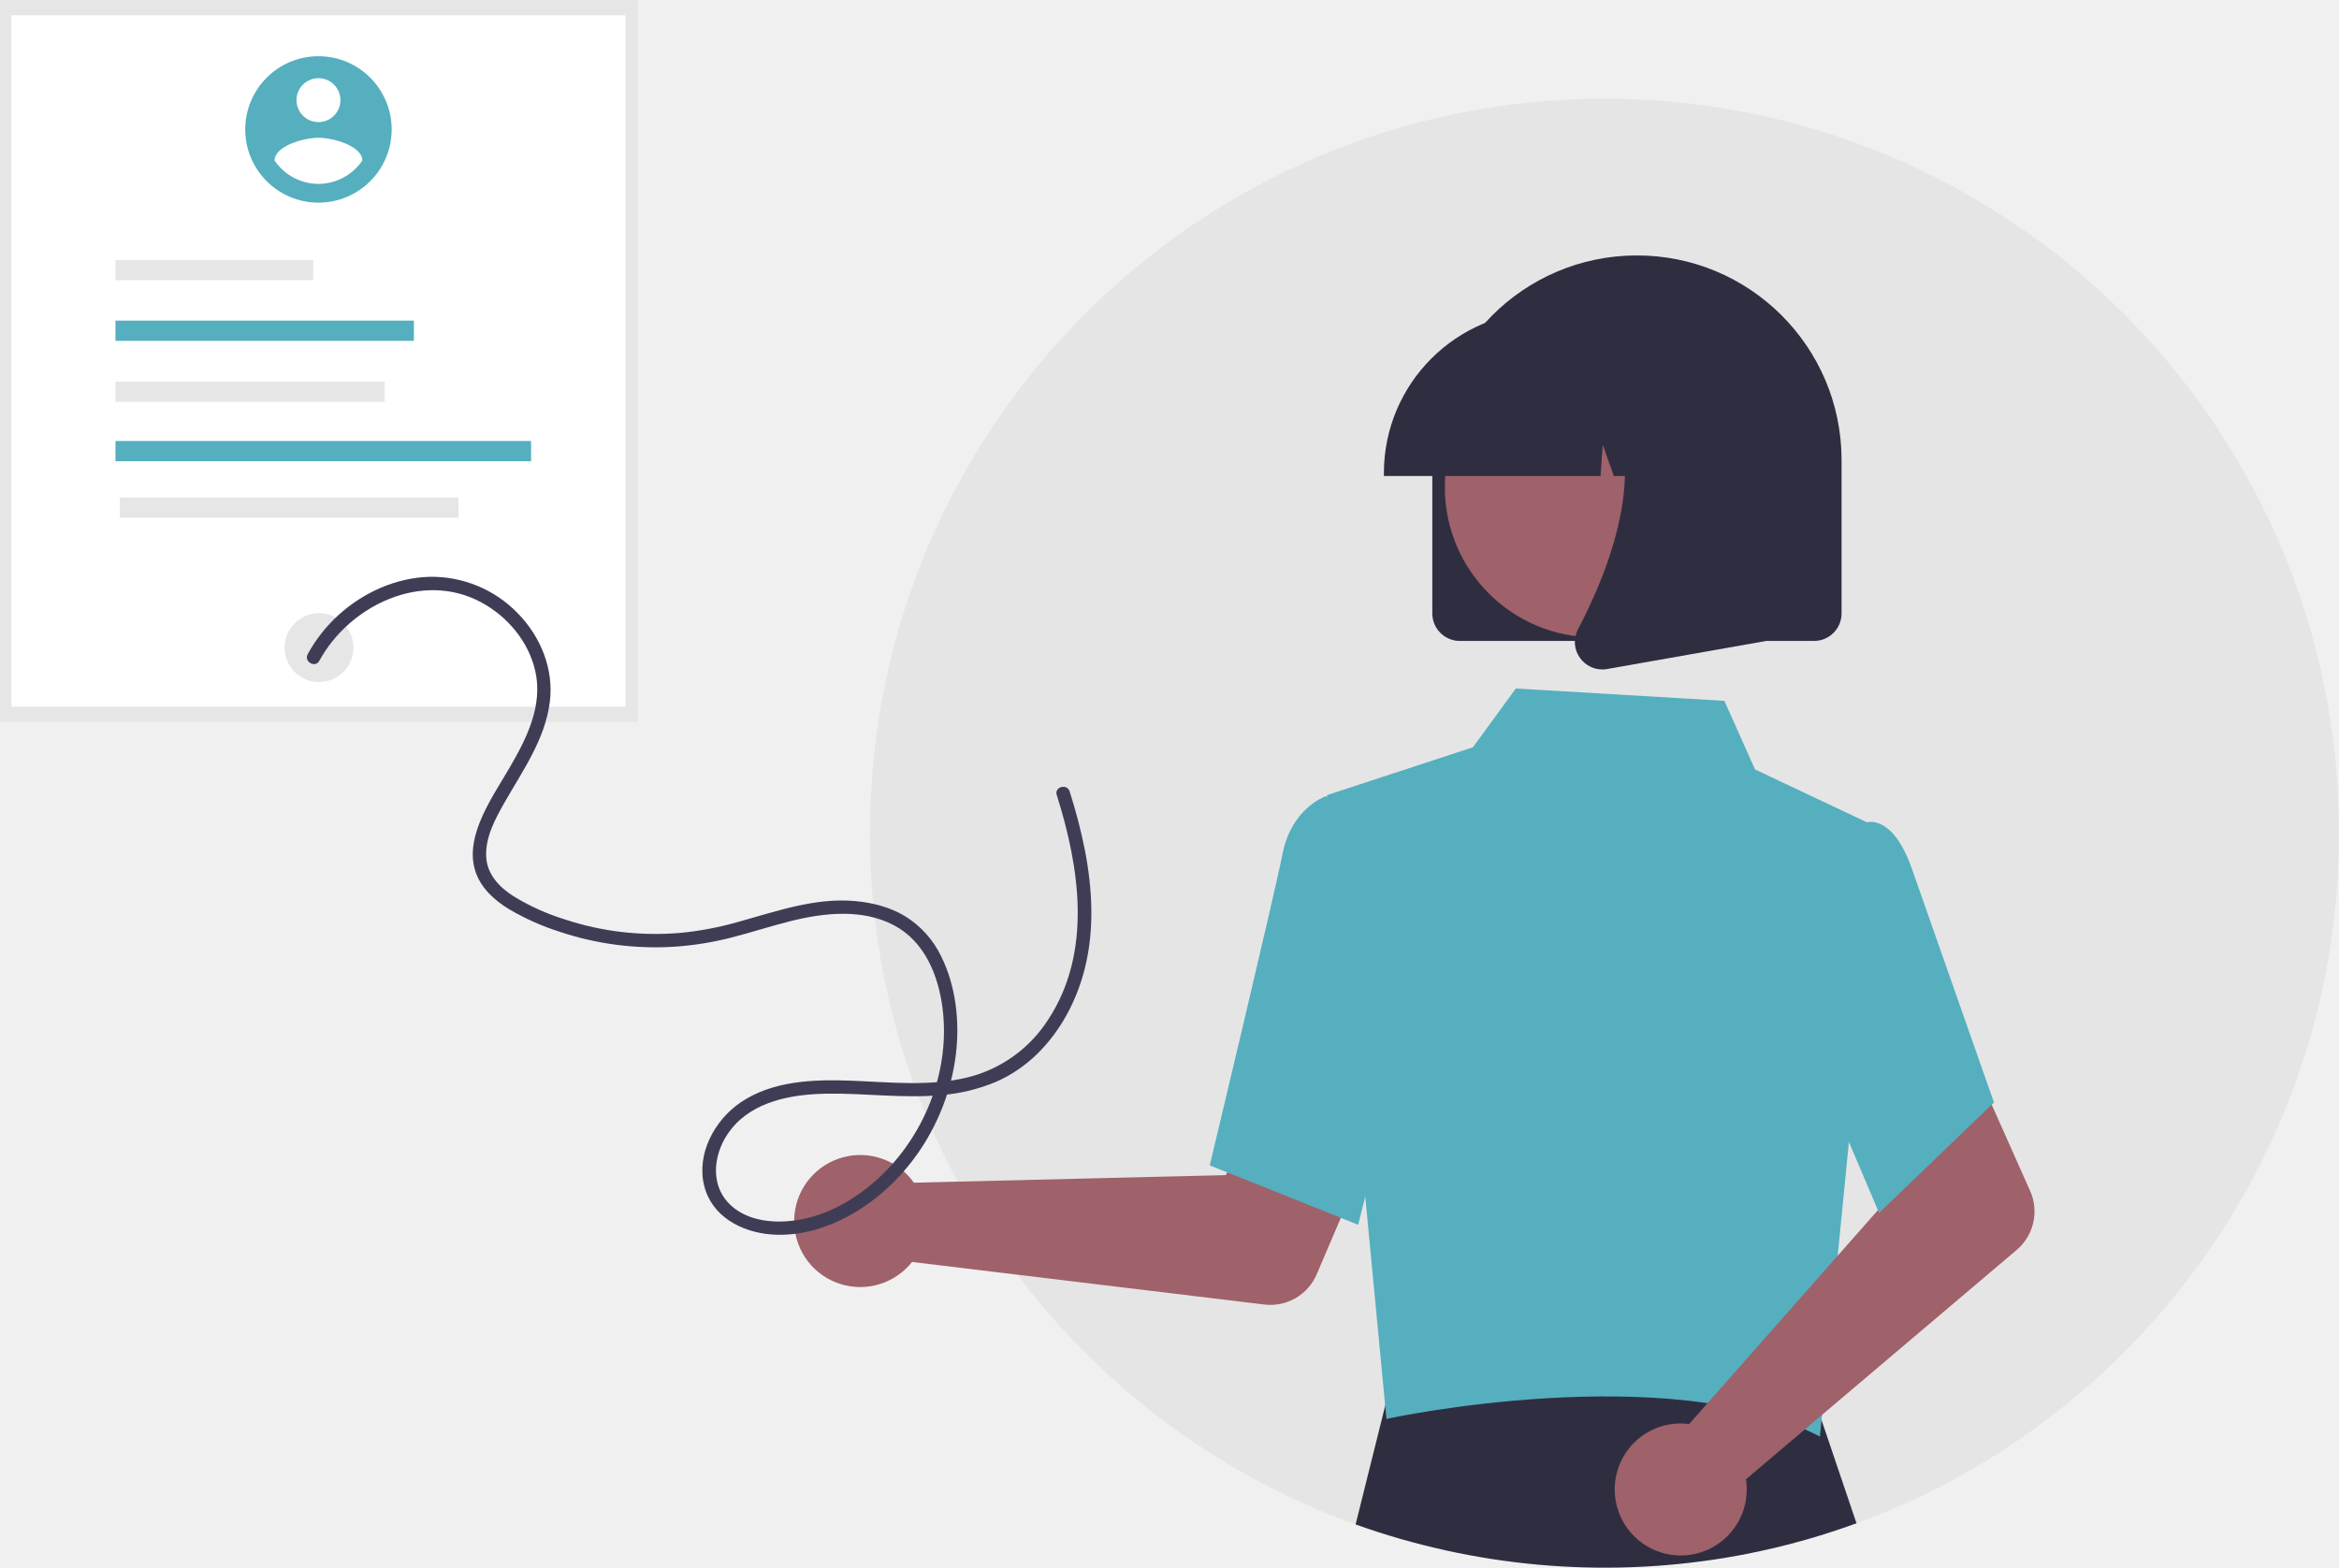
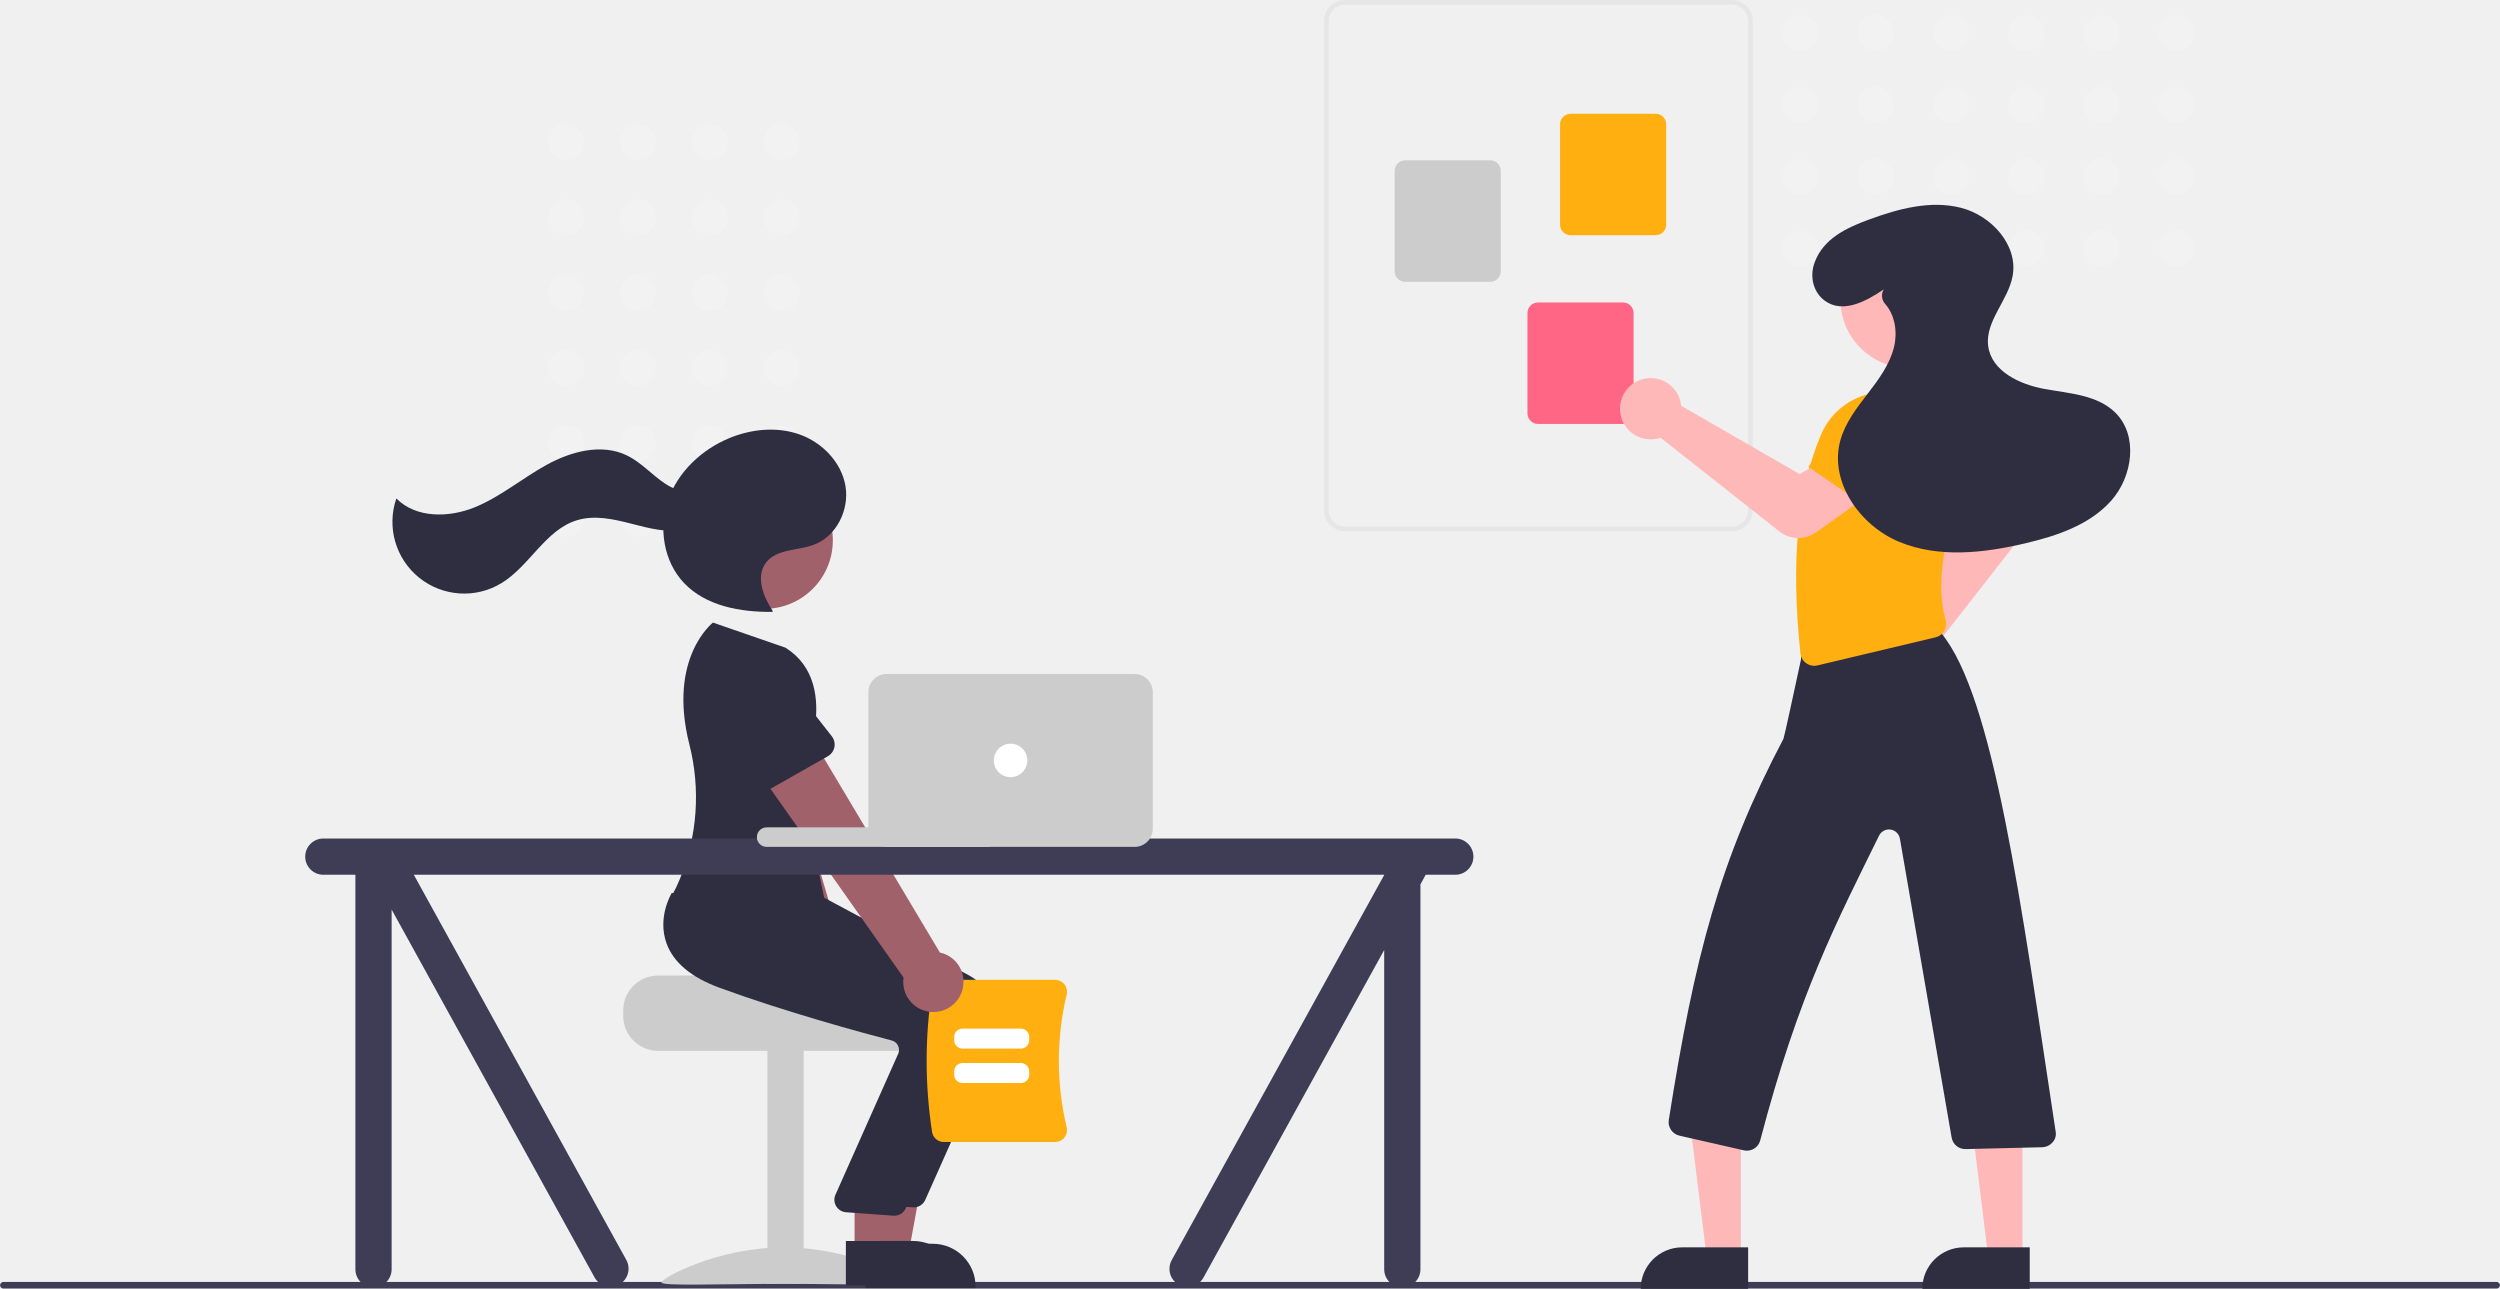
- <svg xmlns="http://www.w3.org/2000/svg" id="bb8a6def-7b5f-4977-9cdb-6ed5386a2dfe" data-name="Layer 1" width="1050.862" height="704.353" viewBox="0 0 1050.862 704.353">
-   <path d="M1125.431,472.176c0,142.47-90.3,263.86-216.78,310.05a326.344,326.344,0,0,1-59.32,15.57,332.228,332.228,0,0,1-165.72-15.05c-127.28-45.81-218.24-167.61-218.18-310.64,0-182.18,147.75-329.93,330-329.93a328.564,328.564,0,0,1,192.01,61.6C1070.991,263.636,1125.431,361.546,1125.431,472.176Z" transform="translate(-74.56905 -97.82358)" fill="#e5e5e5" />
-   <path d="M908.651,782.226a326.344,326.344,0,0,1-59.32,15.57,332.228,332.228,0,0,1-165.72-15.05l15.24-61.15.92-3.67,31.1.12,156.24.56,2,5.91Z" transform="translate(-74.56905 -97.82358)" fill="#2f2e41" />
-   <rect id="effaf695-3865-40c6-8918-ced0238239c2" data-name="Rectangle 25" width="286.651" height="324.355" fill="#e6e6e6" />
-   <rect id="f33d627f-c769-4bde-9d74-ef156faf640e" data-name="Rectangle 25-2" x="5.111" y="6.862" width="275.928" height="310.632" fill="#fff" />
-   <circle id="b5fd4af9-5b07-4da2-8ccf-5b3d4ac887f6" data-name="Ellipse 116" cx="143.326" cy="290.982" r="15.467" fill="#e6e6e6" />
-   <rect id="f05405a0-af73-4807-bbd1-d761cdd06c65" data-name="Rectangle 31" x="51.876" y="116.819" width="88.837" height="9.088" fill="#e6e6e6" />
-   <rect id="a05e4a04-50b7-46b0-b842-8db21044ae7a" data-name="Rectangle 32" x="51.876" y="144.052" width="134.079" height="9.088" fill="#55afbf" />
-   <rect id="bdce3bac-3998-4a72-bc14-4aa79023038d" data-name="Rectangle 38" x="51.876" y="171.456" width="120.918" height="9.088" fill="#e6e6e6" />
-   <rect id="e1177af0-2f80-4461-b67e-43945f3b6fee" data-name="Rectangle 39" x="51.876" y="198.136" width="186.723" height="9.088" fill="#55afbf" />
-   <rect id="b290cdc3-2096-427b-bfd4-6b657da823ea" data-name="Rectangle 40" x="53.817" y="223.545" width="152.175" height="9.088" fill="#e6e6e6" />
-   <g id="b96c6486-fa38-4cba-8e5e-13dca7f44a0c" data-name="Group 52">
-     <path id="b0fbfc35-67c9-42b4-b2fe-33d0d7288754" data-name="Path 846" d="M482.178,625.614a29.756,29.756,0,0,1,2.991,3.6l140.109-3.428,16.345-29.868,48.3,18.776-23.8,55.687a22.609,22.609,0,0,1-23.5,13.561l-158.3-19.123a29.665,29.665,0,1,1-2.15-39.211Z" transform="translate(-74.56905 -97.82358)" fill="#9f616a" />
-     <path id="a6a8f1c9-3ab8-4f6f-ba9b-45acc2f7af89" data-name="Path 852" d="M670.758,455.065l65.569-21.489,19.258-26.411,93.716,5.546,13.759,30.82,49.972,23.613-7.68,142.624-13.138,133.477c-67.558-34.983-193.639-8.312-194.743-7.878Z" transform="translate(-74.56905 -97.82358)" fill="#55afbf" />
-     <path id="fc06e97d-785e-4845-9aa0-60a5889f9ce3" data-name="Path 853" d="M684.775,648.114l-66.694-26.684.284-1.187c.286-1.2,28.672-119.817,32.441-138.879,3.926-19.859,18.271-25.35,18.88-25.573l.445-.164,26.394,8.034,11.592,91.081Z" transform="translate(-74.56905 -97.82358)" fill="#55afbf" />
-     <path id="b248559b-61d8-49e2-8eef-81cc9521c19e" data-name="Path 855" d="M828.78,737.377a29.721,29.721,0,0,1,4.677.258l92.747-105.072-10.788-32.286,46.608-22.652,24.655,55.313a22.608,22.608,0,0,1-6.034,26.453l-121.65,103.073a29.665,29.665,0,1,1-30.215-25.087Z" transform="translate(-74.56905 -97.82358)" fill="#9f616a" />
-     <path id="b0e9bc84-32e8-4599-bd8d-d35670d3692b" data-name="Path 856" d="M918.801,642.791l-38.689-91.006,15.09-63.391,16.259-20.541a9.366,9.366,0,0,1,7.524.07c6,2.413,11.1,9.81,15.177,21.984l36.259,103.279Z" transform="translate(-74.56905 -97.82358)" fill="#55afbf" />
-     <path id="b58b0f1b-b11b-4f57-8de2-a939101b4938" data-name="Path 857" d="M718.072,373.442v-68.61a91.938,91.938,0,1,1,183.875-.609q.001.305,0,.609v68.61a12.364,12.364,0,0,1-12.35,12.35H730.422A12.364,12.364,0,0,1,718.072,373.442Z" transform="translate(-74.56905 -97.82358)" fill="#2f2e41" />
-     <circle id="ba54abe3-4119-45e5-b5c1-150877d750f7" data-name="Ellipse 148" cx="716.548" cy="218.965" r="67.405" fill="#9f616a" />
-     <path id="b6bcc4bf-1738-426f-8fbf-3ee273a728b5" data-name="Path 858" d="M696.322,310.321a72.809,72.809,0,0,1,72.727-72.727h13.723a72.808,72.808,0,0,1,72.726,72.727v1.372h-29l-9.891-27.7-1.978,27.7H799.643l-4.99-13.974-1,13.974H696.322Z" transform="translate(-74.56905 -97.82358)" fill="#2f2e41" />
-     <path id="be96ad09-85ff-4345-abef-5a49918f7c18" data-name="Path 859" d="M784.484,393.508a12.167,12.167,0,0,1-.967-12.918c14.541-27.658,34.9-78.765,7.877-110.283l-1.938-2.262h78.456v117.79L796.641,398.41a12.608,12.608,0,0,1-2.185.193,12.3,12.3,0,0,1-9.967-5.092Z" transform="translate(-74.56905 -97.82358)" fill="#2f2e41" />
-   </g>
-   <g id="b2dad932-78e1-44e1-9682-073c8202f887" data-name="Group 51">
-     <path id="e043db59-b600-449e-8c52-e1eb73379667" data-name="Path 341" d="M217.646,123.086A32.891,32.891,0,1,0,250.535,155.978v-.002a32.891,32.891,0,0,0-32.891-32.891Zm0,9.866a9.866,9.866,0,1,1-9.866,9.866v0A9.866,9.866,0,0,1,217.646,132.952Zm0,47.501a23.961,23.961,0,0,1-19.735-10.532c.158-6.578,13.156-10.199,19.735-10.199s19.576,3.621,19.735,10.199A24,24,0,0,1,217.646,180.453Z" transform="translate(-74.56905 -97.82358)" fill="#55afbf" />
-   </g>
-   <path id="bcfa45dc-2c5a-4ac5-8376-9a2a23e225d0" data-name="Path 842" d="M218.028,394.735c13.55-24.831,46.01-40.556,72.563-26.382,11.952,6.379,21.453,17.663,24.469,31,3.5,15.493-3.875,30.266-11.488,43.282-4.132,7.065-8.66,13.986-12.08,21.438-3.541,7.717-6.072,16.636-3.406,25.031,2.4,7.563,8.418,13.064,15.008,17.107a111.828,111.828,0,0,0,23.061,10.3,135.743,135.743,0,0,0,51.485,6.661,140.803,140.803,0,0,0,25.66-4.148c8.943-2.28,17.719-5.17,26.677-7.4,14.956-3.715,32.009-5.562,46.191,1.9,13.778,7.252,19.944,22.419,21.851,37.174,3.522,27.246-7.281,55.52-26.786,74.6-9.358,9.154-21.134,16.717-33.96,19.811-11.191,2.7-25.561,2.527-34.467-5.839-9.938-9.337-7.6-24.309.293-34.16,10.075-12.569,27.143-15.588,42.374-15.894,17.326-.348,34.636,2.232,51.952.628a79.799,79.799,0,0,0,24.568-5.926,62.258,62.258,0,0,0,18.515-12.529c10.69-10.386,17.9-24.222,21.485-38.608,4.317-17.3,3.376-35.482.025-52.859a238.361,238.361,0,0,0-6.888-26.507c-1.157-3.67-6.952-2.1-5.786,1.595,10.32,32.724,16.074,70.563-3.865,100.946a60.107,60.107,0,0,1-35.943,25.873c-17.257,4.289-35.365,2.169-52.909,1.531-16.682-.607-35,.048-49.3,9.764-11.731,7.969-19.936,23.127-16.39,37.437,3.419,13.8,16.681,20.8,29.945,21.878,13.917,1.134,27.612-3.537,39.3-10.841,24.313-15.193,40.479-41.913,43.862-70.242,1.763-14.761-.031-30.661-6.725-44.059a43.133,43.133,0,0,0-15.847-17.661c-6.81-4.175-14.676-6.23-22.576-6.957-17.948-1.653-35.192,4.509-52.218,9.223a144.798,144.798,0,0,1-26.628,5.083,132.982,132.982,0,0,1-26.272-.428,129.365,129.365,0,0,1-25.457-5.65,101.893,101.893,0,0,1-23.108-10.447c-6.385-4.083-11.907-9.931-12.221-17.9-.341-8.641,4.016-16.724,8.16-24.009,8.187-14.391,18.3-28.467,20.435-45.314,1.87-14.737-4.06-29.262-14.3-39.773a53.771,53.771,0,0,0-39.737-16.485c-15.193.435-29.74,7.042-40.915,17.189a67.358,67.358,0,0,0-13.8,17.53c-1.851,3.391,3.328,6.422,5.181,3.028Z" transform="translate(-74.56905 -97.82358)" fill="#3f3d56" />
+ <svg xmlns="http://www.w3.org/2000/svg" id="b15aa787-28cf-46ed-b363-0df1de40c89a" data-name="Layer 1" width="896.675" height="462.272" viewBox="0 0 896.675 462.272">
+   <path d="M1047.147,681.033H152.853a1.191,1.191,0,0,1,0-2.381h894.294a1.191,1.191,0,0,1,0,2.381Z" transform="translate(-151.6623 -218.8641)" fill="#3f3d56" />
+   <circle cx="280.353" cy="50.98" r="6.467" fill="#f2f2f2" />
+   <circle cx="254.58" cy="50.98" r="6.467" fill="#f2f2f2" />
+   <circle cx="228.807" cy="50.98" r="6.467" fill="#f2f2f2" />
+   <circle cx="203.033" cy="50.98" r="6.467" fill="#f2f2f2" />
+   <circle cx="280.353" cy="77.98" r="6.467" fill="#f2f2f2" />
+   <circle cx="254.58" cy="77.98" r="6.467" fill="#f2f2f2" />
+   <circle cx="228.807" cy="77.98" r="6.467" fill="#f2f2f2" />
+   <circle cx="203.033" cy="77.98" r="6.467" fill="#f2f2f2" />
+   <circle cx="280.353" cy="104.98" r="6.467" fill="#f2f2f2" />
+   <circle cx="254.58" cy="104.98" r="6.467" fill="#f2f2f2" />
+   <circle cx="228.807" cy="104.98" r="6.467" fill="#f2f2f2" />
+   <circle cx="203.033" cy="104.98" r="6.467" fill="#f2f2f2" />
+   <circle cx="280.353" cy="131.98" r="6.467" fill="#f2f2f2" />
+   <circle cx="254.58" cy="131.98" r="6.467" fill="#f2f2f2" />
+   <circle cx="228.807" cy="131.98" r="6.467" fill="#f2f2f2" />
+   <circle cx="203.033" cy="131.98" r="6.467" fill="#f2f2f2" />
+   <circle cx="280.353" cy="158.98" r="6.467" fill="#f2f2f2" />
+   <circle cx="254.58" cy="158.98" r="6.467" fill="#f2f2f2" />
+   <circle cx="228.807" cy="158.98" r="6.467" fill="#f2f2f2" />
+   <circle cx="203.033" cy="158.98" r="6.467" fill="#f2f2f2" />
+   <circle cx="280.353" cy="185.98" r="6.467" fill="#f2f2f2" />
+   <circle cx="254.58" cy="185.98" r="6.467" fill="#f2f2f2" />
+   <circle cx="228.807" cy="185.98" r="6.467" fill="#f2f2f2" />
+   <circle cx="203.033" cy="185.98" r="6.467" fill="#f2f2f2" />
+   <path d="M375.19,581.264v2a12.511,12.511,0,0,0,12.5,12.5h90a12.505,12.505,0,0,0,12.5-12.5v-2a12.41,12.41,0,0,0-2.9-8,12.859,12.859,0,0,0-2.11-2s-49.48-1.12-49.48-2.5H387.69A12.517,12.517,0,0,0,375.19,581.264Z" transform="translate(-151.6623 -218.8641)" fill="#ccc" />
+   <rect x="275.252" y="376.403" width="13" height="84" fill="#ccc" />
+   <path d="M476.914,678.811c0,1.405-19.699.543-44,.543s-44,.861-44-.543,19.699-12.543,44-12.543S476.914,677.406,476.914,678.811Z" transform="translate(-151.6623 -218.8641)" fill="#ccc" />
+   <path d="M459.041,579.568a10.743,10.743,0,0,0-3.807-16.027L427.681,469.656l-20.981,10.276,33.681,89.055a10.801,10.801,0,0,0,18.66,10.581Z" transform="translate(-151.6623 -218.8641)" fill="#a0616a" />
+   <path d="M433.923,485.335l-23.483,6.357a4.817,4.817,0,0,1-6.042-4.086l-2.838-24.087a13.377,13.377,0,0,1,25.846-6.915l9.674,22.156a4.817,4.817,0,0,1-3.156,6.576Z" transform="translate(-151.6623 -218.8641)" fill="#ffaf10" />
+   <polygon points="313.516 450.101 325.776 450.1 331.609 418.304 313.514 418.304 313.516 450.101" fill="#a0616a" />
+   <path d="M462.051,664.962l24.144-.001h.001a15.386,15.386,0,0,1,15.386,15.386v.5l-39.531.001Z" transform="translate(-151.6623 -218.8641)" fill="#2f2e41" />
+   <path d="M479.409,651.914q-.214,0-.43-.021l-16.967-1.235a4.5,4.5,0,0,1-3.809-6.029l22.707-51.015a3.498,3.498,0,0,0-.196-2.799,3.451,3.451,0,0,0-2.211-1.76c-10.677-2.791-38.072-10.223-61.786-18.918-10.16-3.726-16.559-9.109-19.019-16.002-3.243-9.087,1.555-17.374,1.76-17.722l.161-.272,22.315,2.028,24.191,2.058,53.013,28.428a20.086,20.086,0,0,1,8.819,25.784l-24.441,54.808A4.497,4.497,0,0,1,479.409,651.914Z" transform="translate(-151.6623 -218.8641)" fill="#2f2e41" />
+   <circle cx="274.15" cy="193.816" r="24.561" fill="#a0616a" />
+   <polygon points="306.516 449.101 318.776 449.1 324.609 417.304 306.514 417.304 306.516 449.101" fill="#a0616a" />
+   <path d="M455.051,663.962l24.144-.001h.001a15.386,15.386,0,0,1,15.386,15.386v.5l-39.531.001Z" transform="translate(-151.6623 -218.8641)" fill="#2f2e41" />
+   <path d="M472.409,654.914q-.214,0-.43-.021l-16.967-1.235a4.5,4.5,0,0,1-3.809-6.029l22.707-51.015a3.498,3.498,0,0,0-.196-2.799,3.451,3.451,0,0,0-2.211-1.76c-10.677-2.791-38.072-10.223-61.786-18.918-10.16-3.726-16.559-9.109-19.019-16.002-3.243-9.087,1.555-17.374,1.76-17.722l.161-.272,22.315,2.028,24.191,2.058,53.013,28.428a20.086,20.086,0,0,1,8.819,25.784l-24.441,54.808A4.497,4.497,0,0,1,472.409,654.914Z" transform="translate(-151.6623 -218.8641)" fill="#2f2e41" />
+   <path d="M433.387,451.168l-26-9s-16.322,12.54-8.481,43.649a77.012,77.012,0,0,1-3.4,48.32,49.778,49.778,0,0,1-2.619,5.531s29,35,56,9l-10.5-50.5S454.887,464.668,433.387,451.168Z" transform="translate(-151.6623 -218.8641)" fill="#2f2e41" />
+   <path d="M428.862,438.076c-3.496-5.232-6.254-12.488-2.406-17.466,3.799-4.914,11.292-4.19,17.111-6.365,8.104-3.029,12.804-12.549,11.338-21.076s-8.31-15.594-16.464-18.486-17.348-1.951-25.333,1.379c-9.829,4.1-18.261,12.03-21.797,22.076s-1.646,22.108,5.689,29.83c7.864,8.278,20.206,10.485,31.623,10.351" transform="translate(-151.6623 -218.8641)" fill="#2f2e41" />
+   <path d="M406.015,393.444c-4.405,3.586-11.125,1.993-15.854-1.154s-8.565-7.628-13.681-10.096c-9.019-4.35-19.924-1.458-28.702,3.36s-16.559,11.475-25.831,15.256-21.104,3.968-28.125-3.172a25.732,25.732,0,0,0,37.71,30.371c10.159-6.188,15.771-19.164,27.166-22.579,6.306-1.89,13.076-.368,19.449,1.281s13.018,3.43,19.449,2.027,12.447-7.183,11.629-13.715Z" transform="translate(-151.6623 -218.8641)" fill="#2f2e41" />
+   <path d="M485.969,624.871a167.506,167.506,0,0,1,0-50.975,4.303,4.303,0,0,1,4.237-3.606h39.873a4.247,4.247,0,0,1,3.355,1.626,4.319,4.319,0,0,1,.807,3.705,102.328,102.328,0,0,0-0,47.525,4.318,4.318,0,0,1-.807,3.705,4.247,4.247,0,0,1-3.355,1.626H490.206A4.303,4.303,0,0,1,485.969,624.871Z" transform="translate(-151.6623 -218.8641)" fill="#ffaf10" />
+   <path d="M517.808,594.966H496.885a3.003,3.003,0,0,1-3-3v-1.172a3.003,3.003,0,0,1,3-3h20.924a3.003,3.003,0,0,1,3,3v1.172A3.003,3.003,0,0,1,517.808,594.966Z" transform="translate(-151.6623 -218.8641)" fill="#fff" />
+   <path d="M517.808,607.311H496.885a3.003,3.003,0,0,1-3-3v-1.172a3.003,3.003,0,0,1,3-3h20.924a3.003,3.003,0,0,1,3,3V604.311A3.003,3.003,0,0,1,517.808,607.311Z" transform="translate(-151.6623 -218.8641)" fill="#fff" />
+   <path d="M496.454,575.068a10.743,10.743,0,0,0-7.69-14.567L438.628,476.477,420.88,491.669l54.862,77.816a10.801,10.801,0,0,0,20.712,5.584Z" transform="translate(-151.6623 -218.8641)" fill="#a0616a" />
+   <path d="M448.589,490.099l-21.15,12.022a4.817,4.817,0,0,1-6.871-2.446l-8.766-22.614a13.377,13.377,0,0,1,23.298-13.153l14.903,19.036a4.817,4.817,0,0,1-1.413,7.156Z" transform="translate(-151.6623 -218.8641)" fill="#2f2e41" />
+   <path d="M673.63,519.614h-406a6.5,6.5,0,1,0,0,13h11.5v141.5a6.5,6.5,0,0,0,13,0V545.104l72.871,132.078a6.5,6.5,0,0,0,11.258-6.5L300.083,532.614H648.13v.084l-76.129,137.984a6.5,6.5,0,1,0,11.258,6.5L648.13,559.604V674.114a6.5,6.5,0,0,0,13,0V536.041l1.891-3.427h10.609a6.5,6.5,0,0,0,0-13Z" transform="translate(-151.6623 -218.8641)" fill="#3f3d56" />
+   <rect x="271.467" y="296.75" width="86" height="7" rx="3.5" fill="#ccc" />
+   <path d="M558.63,522.614h-89a6.507,6.507,0,0,1-6.5-6.5v-49a6.507,6.507,0,0,1,6.5-6.5h89a6.507,6.507,0,0,1,6.5,6.5v49A6.507,6.507,0,0,1,558.63,522.614Z" transform="translate(-151.6623 -218.8641)" fill="#ccc" />
+   <circle cx="362.467" cy="272.75" r="6" fill="#fff" />
+   <path d="M626.55,401.886v-175.5a7.53,7.53,0,0,1,7.521-7.521H772.8a7.53,7.53,0,0,1,7.521,7.521v175.5a7.53,7.53,0,0,1-7.521,7.521H634.072A7.53,7.53,0,0,1,626.55,401.886Zm7.521-181.35a5.857,5.857,0,0,0-5.85,5.85v175.5a5.857,5.857,0,0,0,5.85,5.85H772.8a5.857,5.857,0,0,0,5.85-5.85v-175.5a5.857,5.857,0,0,0-5.85-5.85Z" transform="translate(-151.6623 -218.8641)" fill="#e6e6e6" />
+   <path d="M711.215,299.462V263.426a3.765,3.765,0,0,1,3.761-3.761h30.537a3.765,3.765,0,0,1,3.761,3.761v36.036a3.765,3.765,0,0,1-3.761,3.761h-30.537A3.765,3.765,0,0,1,711.215,299.462Z" transform="translate(-151.6623 -218.8641)" fill="#ffaf10" />
+   <path d="M651.88,316.176V280.14a3.765,3.765,0,0,1,3.761-3.761h30.537a3.765,3.765,0,0,1,3.761,3.761v36.036a3.765,3.765,0,0,1-3.761,3.761h-30.537A3.765,3.765,0,0,1,651.88,316.176Z" transform="translate(-151.6623 -218.8641)" fill="#ccc" />
+   <path d="M699.515,367.155V331.119a3.765,3.765,0,0,1,3.761-3.761h30.537a3.765,3.765,0,0,1,3.761,3.761v36.036a3.765,3.765,0,0,1-3.761,3.761h-30.537A3.765,3.765,0,0,1,699.515,367.155Z" transform="translate(-151.6623 -218.8641)" fill="#ff6584" />
+   <circle cx="780.741" cy="11.82" r="6.467" fill="#f2f2f2" />
+   <circle cx="780.741" cy="37.594" r="6.467" fill="#f2f2f2" />
+   <circle cx="780.741" cy="63.367" r="6.467" fill="#f2f2f2" />
+   <circle cx="780.741" cy="89.14" r="6.467" fill="#f2f2f2" />
+   <circle cx="753.741" cy="11.82" r="6.467" fill="#f2f2f2" />
+   <circle cx="753.741" cy="37.594" r="6.467" fill="#f2f2f2" />
+   <circle cx="753.741" cy="63.367" r="6.467" fill="#f2f2f2" />
+   <circle cx="753.741" cy="89.14" r="6.467" fill="#f2f2f2" />
+   <circle cx="726.741" cy="11.82" r="6.467" fill="#f2f2f2" />
+   <circle cx="726.741" cy="37.594" r="6.467" fill="#f2f2f2" />
+   <circle cx="726.741" cy="63.367" r="6.467" fill="#f2f2f2" />
+   <circle cx="726.741" cy="89.14" r="6.467" fill="#f2f2f2" />
+   <circle cx="699.741" cy="11.82" r="6.467" fill="#f2f2f2" />
+   <circle cx="699.741" cy="37.594" r="6.467" fill="#f2f2f2" />
+   <circle cx="699.741" cy="63.367" r="6.467" fill="#f2f2f2" />
+   <circle cx="699.741" cy="89.14" r="6.467" fill="#f2f2f2" />
+   <circle cx="672.741" cy="11.82" r="6.467" fill="#f2f2f2" />
+   <circle cx="672.741" cy="37.594" r="6.467" fill="#f2f2f2" />
+   <circle cx="672.741" cy="63.367" r="6.467" fill="#f2f2f2" />
+   <circle cx="672.741" cy="89.14" r="6.467" fill="#f2f2f2" />
+   <circle cx="645.741" cy="11.82" r="6.467" fill="#f2f2f2" />
+   <circle cx="645.741" cy="37.594" r="6.467" fill="#f2f2f2" />
+   <circle cx="645.741" cy="63.367" r="6.467" fill="#f2f2f2" />
+   <circle cx="645.741" cy="89.14" r="6.467" fill="#f2f2f2" />
+   <path d="M823.457,460.117a11.003,11.003,0,0,1,7.768-14.464,10.59,10.59,0,0,1,1.451-.236l24.303-42.599-6.137-10.542,15.275-11.785,11.687,16.232a11.149,11.149,0,0,1-.26,13.309L844.179,452.745a10.507,10.507,0,0,1,.311,1.035A11.003,11.003,0,0,1,835.13,467.269a10.706,10.706,0,0,1-1.347.084A11.036,11.036,0,0,1,823.457,460.117Z" transform="translate(-151.6623 -218.8641)" fill="#ffb8b8" />
+   <polygon points="624.38 450.888 612.12 450.887 606.288 403.599 624.382 403.6 624.38 450.888" fill="#ffb8b8" />
+   <path d="M603.363,447.384H627.007a0,0,0,0,1,0,0v14.887a0,0,0,0,1,0,0H588.476a0,0,0,0,1,0,0v0A14.887,14.887,0,0,1,603.363,447.384Z" fill="#2f2e41" />
+   <polygon points="725.38 450.888 713.12 450.887 707.288 403.599 725.382 403.6 725.38 450.888" fill="#ffb8b8" />
+   <path d="M704.363,447.384H728.007a0,0,0,0,1,0,0v14.887a0,0,0,0,1,0,0H689.476a0,0,0,0,1,0,0v0A14.887,14.887,0,0,1,704.363,447.384Z" fill="#2f2e41" />
+   <path d="M869.518,382.793l-27.525,10.459-6.72-18.667a11.168,11.168,0,0,1,5.002-13.5h0a11.168,11.168,0,0,1,14.262,2.784Z" transform="translate(-151.6623 -218.8641)" fill="#ffaf10" />
+   <path d="M777.101,631.452l-23.084-5.265a4.986,4.986,0,0,1-3.812-5.619c9.263-58.709,18.174-93.091,41.14-136.752.321-.814,3.907-17.338,6.247-28.285a4.972,4.972,0,0,1,4.214-5.024l43.044-6.625a5.57,5.57,0,0,1,2.021-.304l.43.082-.005.423c-.005.438-.441.504-.604.53l-.572.088a6.685,6.685,0,0,1,1.775,1.207c18.86,22.684,28.667,97.04,41.123,179.185a4.484,4.484,0,0,1-1.304,3.647,4.933,4.933,0,0,1-3.538,1.601l-27.501.67a4.982,4.982,0,0,1-5.035-4.218L833.115,519.743a3.974,3.974,0,0,0-7.495-1.156c-14.944,30.435-28.881,56.755-42.606,109.266a4.953,4.953,0,0,1-4.792,3.726A5.03,5.03,0,0,1,777.101,631.452Z" transform="translate(-151.6623 -218.8641)" fill="#2f2e41" />
+   <path d="M799.508,456.753a4.999,4.999,0,0,1-2.083-3.549c-3.525-32.91-1.07-58.664,7.506-78.735a24.992,24.992,0,0,1,16.567-14.18l22.25-1.123.115.056a26.005,26.005,0,0,1,14.219,27.588c-7.156,18.863-13.148,38.503-8.579,54.346a5.122,5.122,0,0,1-.484,3.983,4.884,4.884,0,0,1-3.116,2.309l-42.378,10.081a4.964,4.964,0,0,1-4.017-.777Z" transform="translate(-151.6623 -218.8641)" fill="#ffaf10" />
+   <path d="M789.93,409.526l-42.674-33.666a10.516,10.516,0,0,1-1.036.306A11.027,11.027,0,0,1,737.402,374.474a10.913,10.913,0,0,1-4.626-7.733,11.023,11.023,0,0,1,7.209-11.638,11.004,11.004,0,0,1,14.426,7.837,10.573,10.573,0,0,1,.229,1.452l42.481,24.507,10.572-6.086,11.711,15.332-16.414,11.699a10.942,10.942,0,0,1-13.06-.318Z" transform="translate(-151.6623 -218.8641)" fill="#ffb8b8" />
+   <path d="M824.611,402.92l-24.349-16.557,11.443-16.207a11.168,11.168,0,0,1,13.929-3.64l0,0a11.168,11.168,0,0,1,5.894,13.283Z" transform="translate(-151.6623 -218.8641)" fill="#ffaf10" />
+   <circle cx="684.659" cy="107.431" r="24.561" fill="#ffb8b8" />
+   <path d="M827.316,322.637c-6.313,4.321-14.601,8.762-21.049,4.161-4.234-3.021-5.567-8.615-3.851-13.525,3.087-8.829,11.569-12.715,19.681-15.695,10.544-3.873,22.026-6.954,32.911-4.181s20.506,13.313,18.541,24.373c-1.58,8.894-9.97,16.295-8.779,25.25,1.199,9.012,11.334,13.756,20.281,15.367s18.96,2.128,25.391,8.555c8.203,8.199,6.155,22.853-1.564,31.51s-19.367,12.58-30.654,15.248c-14.955,3.534-31.129,5.392-45.332-.474s-25.256-21.654-21.141-36.46c1.738-6.254,5.832-11.539,9.789-16.685s7.963-10.526,9.472-16.839c1.258-5.261.327-11.369-3.162-15.315a4.437,4.437,0,0,1-.594-5.186Z" transform="translate(-151.6623 -218.8641)" fill="#2f2e41" />
</svg>
